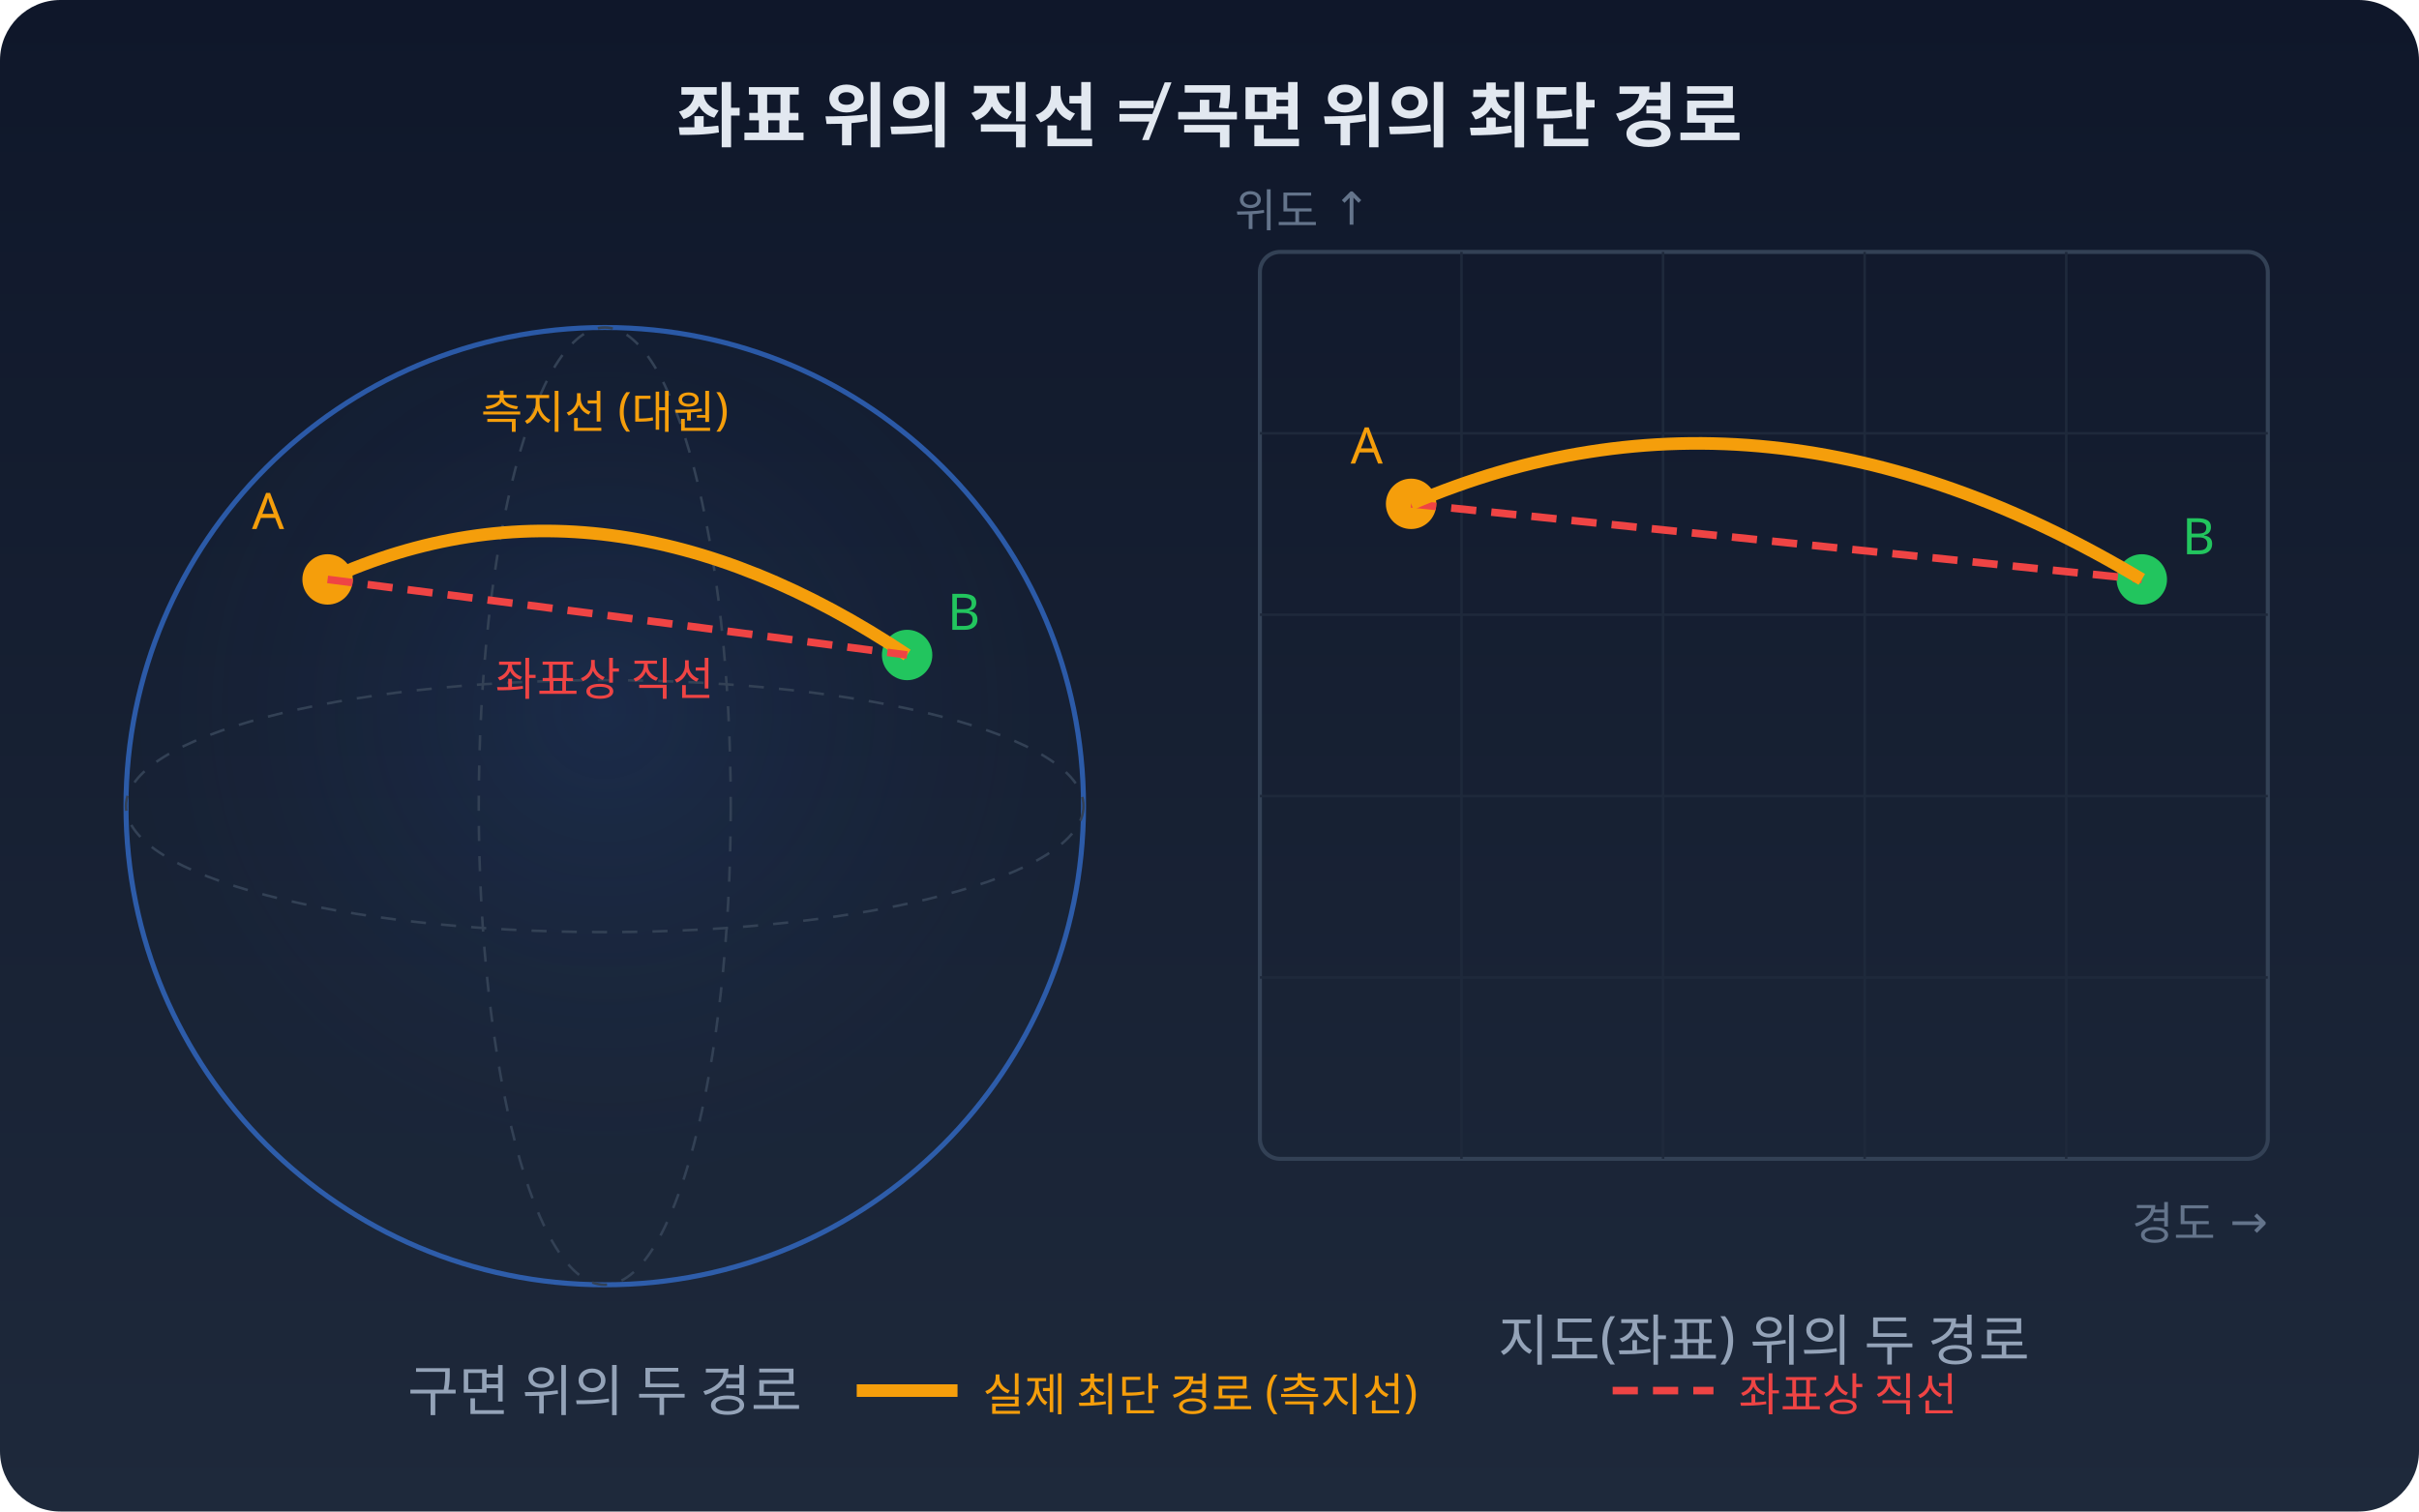
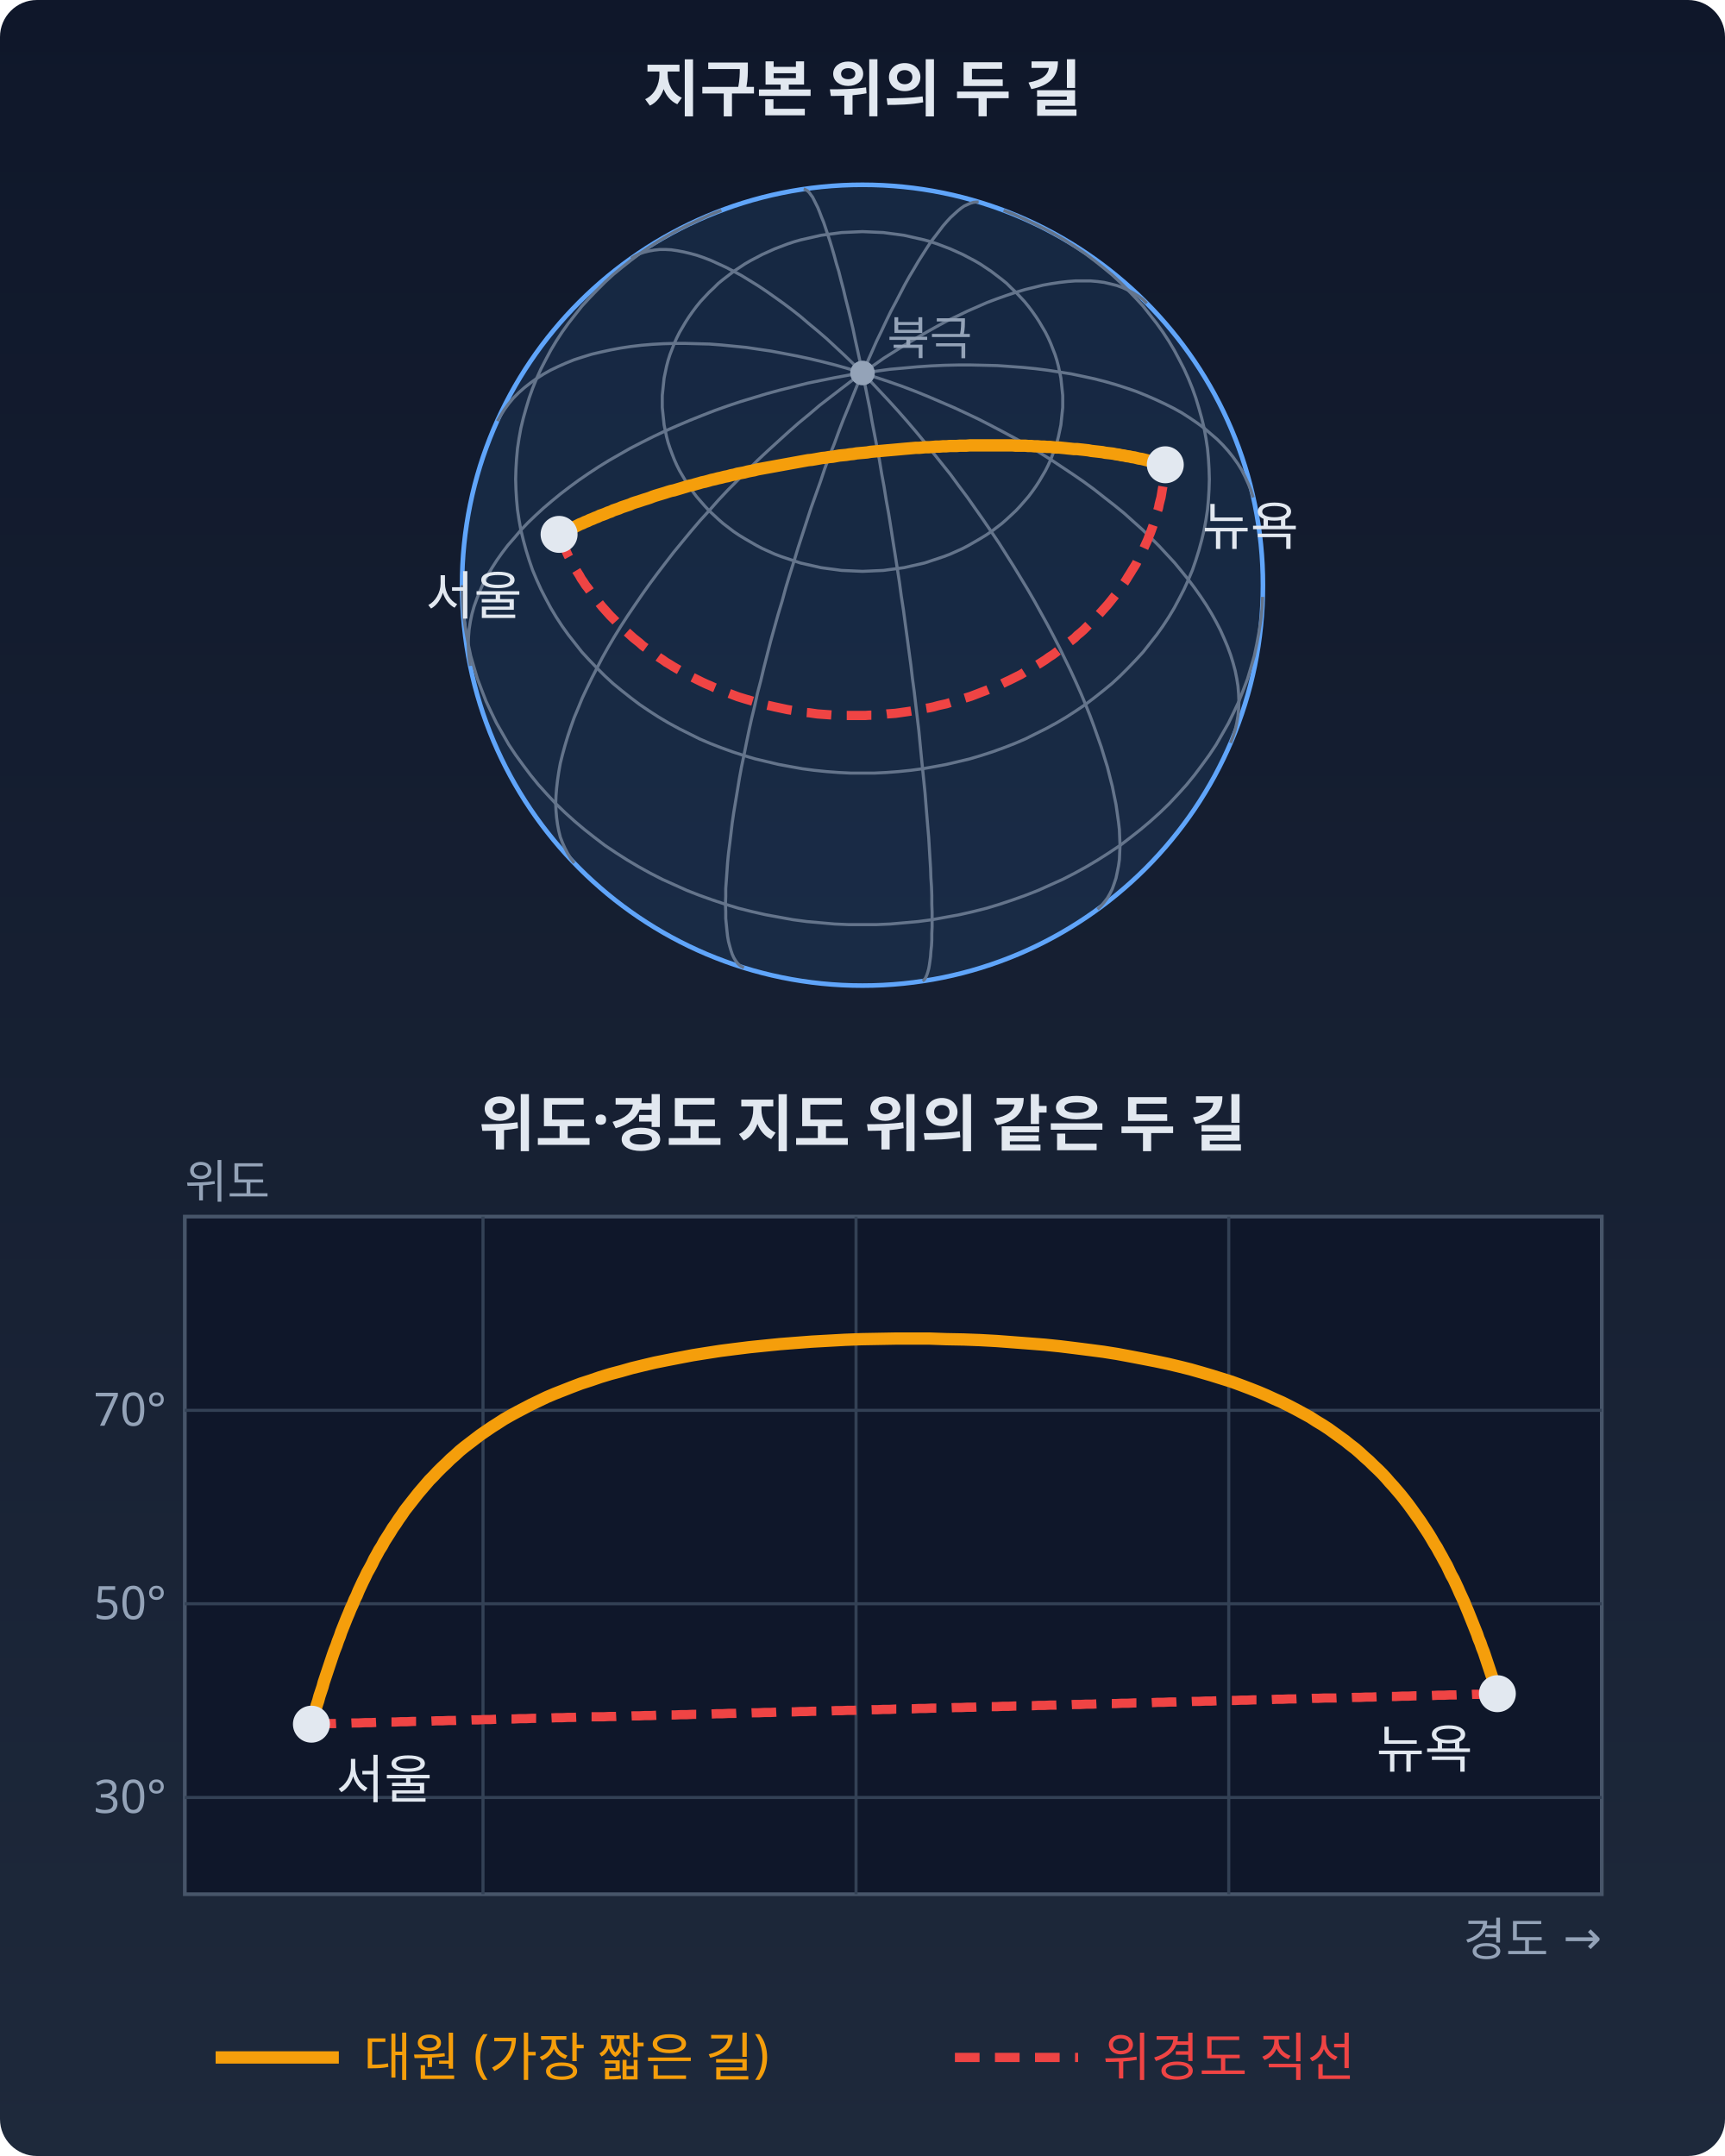
- <svg xmlns="http://www.w3.org/2000/svg" viewBox="0 0 480 300" font-family="'Noto Sans KR', sans-serif">
+ <svg xmlns="http://www.w3.org/2000/svg" viewBox="0 0 560 700" font-family="'Noto Sans KR', sans-serif">
  <defs>
-     <linearGradient id="bg8" x1="0" y1="0" x2="0" y2="1">
+     <linearGradient id="bg8g" x1="0" y1="0" x2="0" y2="1">
      <stop offset="0%" stop-color="#0f172a" />
      <stop offset="100%" stop-color="#1e293b" />
    </linearGradient>
-     <radialGradient id="sphere" cx="50%" cy="40%" r="50%">
-       <stop offset="0%" stop-color="#3b82f6" stop-opacity="0.2" />
-       <stop offset="100%" stop-color="#1e3a5f" stop-opacity="0.05" />
-     </radialGradient>
  </defs>
-   <rect width="480" height="300" fill="url(#bg8)" rx="12" />
-   <text x="240" y="28" fill="#e2e8f0" font-size="14" text-anchor="middle" font-weight="600">좌표 위의 직선 ≠ 곡면 위의 최단 경로</text>
-   <g transform="translate(10, 40)">
-     <ellipse cx="110" cy="120" rx="95" ry="95" fill="url(#sphere)" stroke="#3b82f6" stroke-width="1" opacity="0.6" />
-     <ellipse cx="110" cy="120" rx="95" ry="25" fill="none" stroke="#334155" stroke-width="0.5" stroke-dasharray="3 3" />
-     <ellipse cx="110" cy="120" rx="25" ry="95" fill="none" stroke="#334155" stroke-width="0.5" stroke-dasharray="3 3" />
-     <circle cx="55" cy="75" r="5" fill="#f59e0b" />
-     <text x="40" y="65" fill="#f59e0b" font-size="10">A</text>
-     <circle cx="170" cy="90" r="5" fill="#22c55e" />
-     <text x="178" y="85" fill="#22c55e" font-size="10">B</text>
-     <path d="M 55 75 Q 110 50, 170 90" stroke="#f59e0b" stroke-width="2.5" fill="none" />
-     <text x="110" y="45" fill="#f59e0b" font-size="9" text-anchor="middle">측지선 (대원)</text>
-     <path d="M 55 75 Q 110 82, 170 90" stroke="#ef4444" stroke-width="1.5" fill="none" stroke-dasharray="5 3" />
-     <text x="110" y="98" fill="#ef4444" font-size="9" text-anchor="middle">좌표상 직선</text>
-     <text x="110" y="240" fill="#94a3b8" font-size="11" text-anchor="middle">구면 위의 두 경로</text>
-   </g>
-   <g transform="translate(250, 50)">
-     <rect x="0" y="0" width="200" height="180" fill="none" stroke="#334155" stroke-width="0.8" rx="4" />
-     <g stroke="#1e293b" stroke-width="0.5">
-       <line x1="40" y1="0" x2="40" y2="180" />
-       <line x1="80" y1="0" x2="80" y2="180" />
-       <line x1="120" y1="0" x2="120" y2="180" />
-       <line x1="160" y1="0" x2="160" y2="180" />
-       <line x1="0" y1="36" x2="200" y2="36" />
-       <line x1="0" y1="72" x2="200" y2="72" />
-       <line x1="0" y1="108" x2="200" y2="108" />
-       <line x1="0" y1="144" x2="200" y2="144" />
-     </g>
-     <circle cx="30" cy="50" r="5" fill="#f59e0b" />
-     <text x="18" y="42" fill="#f59e0b" font-size="10">A</text>
-     <circle cx="175" cy="65" r="5" fill="#22c55e" />
-     <text x="183" y="60" fill="#22c55e" font-size="10">B</text>
-     <line x1="30" y1="50" x2="175" y2="65" stroke="#ef4444" stroke-width="1.5" stroke-dasharray="5 3" />
-     <path d="M 30 50 Q 100 20, 175 65" stroke="#f59e0b" stroke-width="2.5" fill="none" />
-     <text x="200" y="196" fill="#64748b" font-size="9" text-anchor="end">경도 →</text>
-     <text x="-5" y="-5" fill="#64748b" font-size="9">위도 ↑</text>
-     <text x="100" y="220" fill="#94a3b8" font-size="11" text-anchor="middle">지도(좌표) 위의 두 경로</text>
-   </g>
-   <g transform="translate(170, 276)">
-     <line x1="0" y1="0" x2="20" y2="0" stroke="#f59e0b" stroke-width="2.5" />
-     <text x="25" y="4" fill="#f59e0b" font-size="9">실제 최단 경로 (측지선)</text>
-     <line x1="150" y1="0" x2="170" y2="0" stroke="#ef4444" stroke-width="1.5" stroke-dasharray="5 3" />
-     <text x="175" y="4" fill="#ef4444" font-size="9">좌표상 직선</text>
-   </g>
+   <rect width="560" height="700" fill="url(#bg8g)" rx="12" />
+   <text x="280" y="36" fill="#e2e8f0" font-size="20" text-anchor="middle" font-weight="600">지구본 위의 두 길</text>
+   <circle cx="280" cy="190" r="130" fill="#1e3a5f" fill-opacity="0.45" stroke="#60a5fa" stroke-width="1.5" />
+   <polyline points="150.0,190.0 150.1,193.8 150.3,197.7 150.7,201.5 151.3,205.3 152.0,209.1 152.8,212.9 153.9,216.7 155.0,220.4 156.4,224.1 157.8,227.7 159.5,231.3 161.2,234.8 163.2,238.3 165.2,241.8 167.4,245.1 169.8,248.4 172.2,251.6 174.8,254.8 177.6,257.9 180.4,260.9 183.4,263.8 186.5,266.6 189.7,269.3 193.0,271.9 196.4,274.5 200.0,276.9 203.6,279.2 207.3,281.4 211.1,283.5 215.0,285.5 219.0,287.3 223.0,289.1 227.1,290.7 231.3,292.2 235.5,293.6 239.8,294.9 244.2,296.0 248.6,297.0 253.0,297.8 257.4,298.6 261.9,299.2 266.4,299.6 270.9,300.0 275.5,300.2 280.0,300.2 284.5,300.2 289.1,300.0 293.6,299.6 298.1,299.2 302.6,298.6 307.0,297.8 311.4,297.0 315.8,296.0 320.2,294.9 324.5,293.6 328.7,292.2 332.9,290.7 337.0,289.1 341.0,287.3 345.0,285.5 348.9,283.5 352.7,281.4 356.4,279.2 360.0,276.9 363.6,274.5 367.0,271.9 370.3,269.3 373.5,266.6 376.6,263.8 379.6,260.9 382.4,257.9 385.2,254.8 387.8,251.6 390.2,248.4 392.6,245.1 394.8,241.8 396.8,238.3 398.8,234.8 400.5,231.3 402.2,227.7 403.6,224.1 405.0,220.4 406.1,216.7 407.2,212.9 408.0,209.1 408.7,205.3 409.3,201.5 409.7,197.7 409.9,193.8" fill="none" stroke="#64748b" stroke-width="1" opacity="1" />
+   <polyline points="234.2,68.3 230.6,69.7 227.1,71.3 223.7,72.9 220.3,74.6 217.0,76.4 213.8,78.3 210.7,80.3 207.6,82.4 204.7,84.6 201.8,86.9 199.0,89.2 196.3,91.7 193.8,94.2 191.3,96.8 188.9,99.4 186.7,102.2 184.5,105.0 182.5,107.8 180.6,110.7 178.8,113.7 177.2,116.7 175.6,119.8 174.2,122.9 172.9,126.1 171.8,129.2 170.8,132.5 169.9,135.7 169.1,139.0 168.5,142.3 168.0,145.6 167.7,148.9 167.5,152.2 167.4,155.6 167.5,158.9 167.7,162.2 168.0,165.5 168.5,168.8 169.1,172.1 169.9,175.4 170.8,178.7 171.8,181.9 172.9,185.1 174.2,188.2 175.6,191.3 177.2,194.4 178.8,197.4 180.6,200.4 182.5,203.3 184.5,206.1 186.7,208.9 188.9,211.7 191.3,214.3 193.8,216.9 196.3,219.4 199.0,221.9 201.8,224.2 204.7,226.5 207.6,228.7 210.7,230.8 213.8,232.8 217.0,234.7 220.3,236.5 223.7,238.2 227.1,239.9 230.6,241.4 234.2,242.8 237.8,244.1 241.5,245.3 245.2,246.4 249.0,247.3 252.8,248.2 256.6,248.9 260.5,249.6 264.3,250.1 268.2,250.5 272.1,250.8 276.1,251.0 280.0,251.0 283.9,251.0 287.9,250.8 291.8,250.5 295.7,250.1 299.5,249.6 303.4,248.9 307.2,248.2 311.0,247.3 314.8,246.4 318.5,245.3 322.2,244.1 325.8,242.8 329.4,241.4 332.9,239.9 336.3,238.2 339.7,236.5 343.0,234.7 346.2,232.8 349.3,230.8 352.4,228.7 355.3,226.5 358.2,224.2 361.0,221.9 363.7,219.4 366.2,216.9 368.7,214.3 371.1,211.7 373.3,208.9 375.5,206.1 377.5,203.3 379.4,200.4 381.2,197.4 382.8,194.4 384.4,191.3 385.8,188.2 387.1,185.1 388.2,181.9 389.2,178.7 390.1,175.4 390.9,172.1 391.5,168.8 392.0,165.5 392.3,162.2 392.5,158.9 392.6,155.6 392.5,152.2 392.3,148.9 392.0,145.6 391.5,142.3 390.9,139.0 390.1,135.7 389.2,132.5 388.2,129.2 387.1,126.1 385.8,122.9 384.4,119.8 382.8,116.7 381.2,113.7 379.4,110.7 377.5,107.8 375.5,105.0 373.3,102.2 371.1,99.4 368.7,96.8 366.2,94.2 363.7,91.7 361.0,89.2 358.2,86.9 355.3,84.6 352.4,82.4 349.3,80.3 346.2,78.3 343.0,76.4 339.7,74.6 336.3,72.9 332.9,71.3 329.4,69.7 325.8,68.3" fill="none" stroke="#64748b" stroke-width="1" opacity="1" />
+   <polyline points="302.2,78.5 300.1,77.9 297.9,77.4 295.7,76.9 293.5,76.4 291.3,76.1 289.0,75.8 286.8,75.5 284.5,75.4 282.3,75.3 280.0,75.2 277.7,75.3 275.5,75.4 273.2,75.5 271.0,75.8 268.7,76.1 266.5,76.4 264.3,76.9 262.1,77.4 259.9,77.9 257.8,78.5 255.7,79.2 253.6,80.0 251.5,80.8 249.5,81.7 247.5,82.6 245.6,83.6 243.7,84.6 241.8,85.7 240.0,86.9 238.2,88.1 236.5,89.4 234.8,90.7 233.2,92.0 231.7,93.5 230.2,94.9 228.8,96.4 227.4,97.9 226.1,99.5 224.9,101.1 223.7,102.8 222.6,104.5 221.6,106.2 220.6,107.9 219.7,109.7 218.9,111.5 218.2,113.3 217.5,115.1 216.9,117.0 216.4,118.9 216.0,120.8 215.6,122.7 215.4,124.6 215.2,126.5 215.0,128.4 215.0,130.3 215.0,132.3 215.2,134.2 215.4,136.1 215.6,138.0 216.0,139.9 216.4,141.8 216.9,143.7 217.5,145.5 218.2,147.4 218.9,149.2 219.7,151.0 220.6,152.8 221.6,154.5 222.6,156.2 223.7,157.9 224.9,159.6 226.1,161.2 227.4,162.7 228.8,164.3 230.2,165.8 231.7,167.2 233.2,168.6 234.8,170.0 236.5,171.3 238.2,172.6 240.0,173.8 241.8,174.9 243.7,176.0 245.6,177.1 247.5,178.1 249.5,179.0 251.5,179.9 253.6,180.7 255.7,181.4 257.8,182.1 259.9,182.8 262.1,183.3 264.3,183.8 266.5,184.3 268.7,184.6 271.0,184.9 273.2,185.2 275.5,185.3 277.7,185.4 280.0,185.5 282.3,185.4 284.5,185.3 286.8,185.2 289.0,184.9 291.3,184.6 293.5,184.3 295.7,183.8 297.9,183.3 300.1,182.8 302.2,182.1 304.3,181.4 306.4,180.7 308.5,179.9 310.5,179.0 312.5,178.1 314.4,177.1 316.3,176.0 318.2,174.9 320.0,173.8 321.8,172.6 323.5,171.3 325.2,170.0 326.8,168.6 328.3,167.2 329.8,165.8 331.2,164.3 332.6,162.7 333.9,161.2 335.1,159.6 336.3,157.9 337.4,156.2 338.4,154.5 339.4,152.8 340.3,151.0 341.1,149.2 341.8,147.4 342.5,145.5 343.1,143.7 343.6,141.8 344.0,139.9 344.4,138.0 344.6,136.1 344.8,134.2 345.0,132.3 345.0,130.3 345.0,128.4 344.8,126.5 344.6,124.6 344.4,122.7 344.0,120.8 343.6,118.9 343.1,117.0 342.5,115.1 341.8,113.3 341.1,111.5 340.3,109.7 339.4,107.9 338.4,106.2 337.4,104.5 336.3,102.8 335.1,101.1 333.9,99.5 332.6,97.9 331.2,96.4 329.8,94.9 328.3,93.5 326.8,92.0 325.2,90.7 323.5,89.4 321.8,88.1 320.0,86.9 318.2,85.7 316.3,84.6 314.4,83.6 312.5,82.6 310.5,81.7 308.5,80.8 306.4,80.0 304.3,79.2 302.2,78.5" fill="none" stroke="#64748b" stroke-width="1" opacity="1" />
+   <polyline points="317.7,65.6 316.9,65.6 316.0,65.7 315.0,66.0 314.1,66.4 313.0,66.9 312.0,67.6 310.9,68.5 309.8,69.5 308.6,70.6 307.4,71.9 306.1,73.4 304.9,75.0 303.6,76.7 302.2,78.5 300.9,80.5 299.5,82.7 298.1,84.9 296.7,87.3 295.2,89.8 293.7,92.5 292.3,95.2 290.8,98.1 289.2,101.1 287.7,104.2 286.2,107.4 284.6,110.7 283.1,114.1 281.6,117.5 280.0,121.1" fill="none" stroke="#64748b" stroke-width="1" opacity="1" />
+   <polyline points="260.9,61.4 261.3,61.5 261.7,61.7 262.2,62.0 262.7,62.5 263.2,63.2 263.8,64.0 264.3,65.0 264.9,66.2 265.5,67.4 266.1,68.9 266.7,70.5 267.4,72.2 268.0,74.0 268.7,76.1 269.4,78.2 270.1,80.5 270.8,82.9 271.5,85.5 272.3,88.1 273.0,90.9 273.8,93.9 274.5,96.9 275.3,100.0 276.1,103.3 276.9,106.7 277.6,110.1 278.4,113.7 279.2,117.4 280.0,121.1" fill="none" stroke="#64748b" stroke-width="1" opacity="1" />
+   <polyline points="204.9,83.9 206.2,83.1 207.6,82.4 209.1,81.9 210.7,81.5 212.4,81.2 214.2,81.0 216.0,81.0 217.9,81.1 219.9,81.4 222.0,81.8 224.1,82.3 226.3,82.9 228.6,83.7 230.9,84.6 233.3,85.7 235.7,86.8 238.2,88.1 240.8,89.5 243.4,91.1 246.0,92.7 248.7,94.5 251.4,96.4 254.2,98.4 257.0,100.5 259.8,102.7 262.6,105.1 265.5,107.5 268.4,110.0 271.3,112.7 274.2,115.4 277.1,118.2 280.0,121.1" fill="none" stroke="#64748b" stroke-width="1" opacity="1" />
+   <polyline points="161.5,136.7 162.6,134.8 163.8,132.9 165.2,131.0 166.7,129.2 168.4,127.5 170.2,125.9 172.1,124.4 174.2,122.9 176.4,121.5 178.7,120.2 181.2,119.0 183.7,117.9 186.4,116.8 189.2,115.9 192.1,115.0 195.1,114.3 198.3,113.6 201.5,113.0 204.8,112.5 208.2,112.1 211.7,111.8 215.3,111.6 218.9,111.5 222.6,111.5 226.4,111.6 230.3,111.7 234.2,112.0 238.2,112.4 242.3,112.8 246.3,113.4 250.4,114.0 254.6,114.8 258.8,115.6 263.0,116.5 267.2,117.5 271.5,118.6 275.7,119.8 280.0,121.1" fill="none" stroke="#64748b" stroke-width="1" opacity="1" />
+   <polyline points="152.7,216.2 152.3,213.9 152.1,211.5 152.0,209.1 152.1,206.7 152.3,204.3 152.7,201.8 153.2,199.4 153.9,196.9 154.8,194.4 155.8,191.9 156.9,189.4 158.2,186.9 159.7,184.4 161.3,181.9 163.0,179.5 164.9,177.0 167.0,174.6 169.1,172.1 171.4,169.7 173.9,167.3 176.4,165.0 179.1,162.7 181.9,160.4 184.9,158.1 187.9,155.9 191.1,153.7 194.3,151.6 197.7,149.5 201.2,147.5 204.7,145.5 208.4,143.6 212.2,141.7 216.0,139.9 219.9,138.2 223.9,136.5 227.9,134.9 232.0,133.3 236.2,131.8 240.4,130.4 244.7,129.1 249.0,127.8 253.4,126.6 257.8,125.5 262.2,124.4 266.6,123.5 271.1,122.6 275.5,121.8 280.0,121.1" fill="none" stroke="#64748b" stroke-width="1" opacity="1" />
+   <polyline points="186.4,280.2 185.3,278.7 184.3,277.1 183.4,275.4 182.6,273.6 181.9,271.8 181.4,269.8 181.0,267.7 180.7,265.5 180.5,263.2 180.4,260.9 180.5,258.4 180.7,255.9 181.0,253.3 181.4,250.6 181.9,247.8 182.6,245.0 183.4,242.1 184.3,239.1 185.3,236.1 186.4,233.0 187.7,229.9 189.0,226.7 190.5,223.5 192.1,220.2 193.8,216.9 195.5,213.6 197.4,210.2 199.4,206.8 201.5,203.4 203.7,200.0 206.0,196.6 208.4,193.1 210.8,189.7 213.4,186.2 216.0,182.8 218.7,179.3 221.5,175.9 224.3,172.5 227.2,169.1 230.2,165.8 233.2,162.4 236.3,159.1 239.5,155.9 242.7,152.7 245.9,149.5 249.2,146.4 252.6,143.3 255.9,140.3 259.3,137.3 262.7,134.5 266.1,131.6 269.6,128.9 273.1,126.2 276.5,123.6 280.0,121.1" fill="none" stroke="#64748b" stroke-width="1" opacity="1" />
+   <polyline points="241.5,314.2 240.7,313.8 240.0,313.3 239.4,312.7 238.8,311.9 238.2,310.9 237.7,309.8 237.3,308.6 236.9,307.2 236.5,305.7 236.2,304.0 236.0,302.2 235.8,300.2 235.6,298.2 235.6,295.9 235.5,293.6 235.6,291.1 235.6,288.5 235.8,285.8 236.0,283.0 236.2,280.1 236.5,277.0 236.9,273.9 237.3,270.6 237.7,267.2 238.2,263.8 238.8,260.2 239.4,256.6 240.0,252.9 240.7,249.1 241.5,245.3 242.3,241.3 243.1,237.4 244.0,233.3 245.0,229.2 245.9,225.1 247.0,220.9 248.0,216.7 249.1,212.4 250.2,208.1 251.4,203.8 252.6,199.5 253.9,195.2 255.1,190.8 256.4,186.5 257.8,182.1 259.1,177.8 260.5,173.5 261.9,169.2 263.3,164.9 264.8,160.7 266.3,156.5 267.7,152.3 269.2,148.2 270.8,144.2 272.3,140.1 273.8,136.2 275.4,132.3 276.9,128.5 278.4,124.8 280.0,121.1" fill="none" stroke="#64748b" stroke-width="1" opacity="1" />
+   <polyline points="299.5,318.5 299.9,318.2 300.3,317.8 300.6,317.2 300.9,316.5 301.2,315.6 301.5,314.5 301.7,313.4 301.9,312.0 302.1,310.5 302.2,308.9 302.4,307.1 302.5,305.2 302.5,303.1 302.6,300.9 302.6,298.6 302.6,296.1 302.5,293.5 302.5,290.8 302.4,287.9 302.2,285.0 302.1,281.9 301.9,278.7 301.7,275.4 301.5,272.0 301.2,268.5 300.9,264.9 300.6,261.2 300.3,257.4 299.9,253.5 299.5,249.6 299.1,245.6 298.7,241.5 298.3,237.3 297.8,233.1 297.3,228.9 296.8,224.6 296.2,220.2 295.7,215.9 295.1,211.5 294.5,207.0 293.9,202.6 293.3,198.1 292.6,193.6 292.0,189.1 291.3,184.6 290.6,180.1 289.9,175.7 289.2,171.2 288.5,166.8 287.7,162.4 287.0,158.0 286.2,153.7 285.5,149.4 284.7,145.2 283.9,141.0 283.1,136.9 282.4,132.8 281.6,128.9 280.8,124.9 280.0,121.1" fill="none" stroke="#64748b" stroke-width="1" opacity="1" />
+   <polyline points="356.3,295.2 357.5,294.1 358.5,292.9 359.5,291.6 360.3,290.2 361.1,288.6 361.7,286.9 362.3,285.1 362.7,283.2 363.1,281.2 363.4,279.1 363.5,276.8 363.6,274.5 363.5,272.0 363.4,269.4 363.1,266.8 362.7,264.0 362.3,261.2 361.7,258.3 361.1,255.3 360.3,252.2 359.5,249.0 358.5,245.8 357.5,242.5 356.3,239.1 355.1,235.7 353.8,232.2 352.4,228.7 350.9,225.1 349.3,221.5 347.6,217.8 345.8,214.1 344.0,210.4 342.1,206.7 340.1,202.9 338.0,199.1 335.9,195.3 333.7,191.5 331.4,187.7 329.1,183.9 326.7,180.1 324.3,176.3 321.8,172.6 319.2,168.8 316.6,165.1 314.0,161.4 311.3,157.8 308.6,154.1 305.8,150.6 303.0,147.1 300.2,143.6 297.4,140.2 294.5,136.8 291.6,133.5 288.7,130.3 285.8,127.2 282.9,124.1 280.0,121.1" fill="none" stroke="#64748b" stroke-width="1" opacity="1" />
+   <polyline points="399.5,241.2 400.3,239.1 401.0,236.9 401.5,234.7 401.9,232.4 402.1,230.1 402.2,227.7 402.1,225.3 401.9,222.8 401.5,220.3 401.0,217.8 400.3,215.2 399.5,212.6 398.5,209.9 397.4,207.3 396.2,204.6 394.8,201.9 393.3,199.2 391.6,196.4 389.8,193.7 387.9,191.0 385.8,188.2 383.6,185.5 381.3,182.7 378.8,180.0 376.3,177.3 373.6,174.6 370.8,171.9 367.9,169.3 364.9,166.6 361.7,164.0 358.5,161.5 355.2,158.9 351.8,156.4 348.3,154.0 344.7,151.6 341.1,149.2 337.4,146.9 333.6,144.6 329.7,142.4 325.8,140.3 321.8,138.2 317.7,136.1 313.7,134.2 309.6,132.3 305.4,130.5 301.2,128.7 297.0,127.0 292.8,125.4 288.5,123.9 284.3,122.5 280.0,121.1" fill="none" stroke="#64748b" stroke-width="1" opacity="1" />
+   <polyline points="406.8,161.5 406.1,159.2 405.2,157.0 404.2,154.8 403.1,152.6 401.8,150.5 400.3,148.4 398.7,146.4 397.0,144.5 395.1,142.6 393.0,140.8 390.9,139.0 388.6,137.3 386.1,135.6 383.6,134.0 380.9,132.5 378.1,131.1 375.1,129.7 372.1,128.4 368.9,127.1 365.7,126.0 362.3,124.9 358.8,123.9 355.3,123.0 351.6,122.2 347.8,121.4 344.0,120.8 340.1,120.2 336.1,119.7 332.1,119.3 328.0,119.0 323.8,118.7 319.6,118.6 315.3,118.5 311.0,118.5 306.6,118.6 302.2,118.8 297.8,119.1 293.4,119.5 288.9,119.9 284.5,120.5 280.0,121.1" fill="none" stroke="#64748b" stroke-width="1" opacity="1" />
+   <polyline points="372.3,98.5 371.0,97.2 369.5,96.1 367.9,95.1 366.2,94.2 364.5,93.4 362.6,92.7 360.6,92.2 358.5,91.7 356.3,91.4 354.0,91.2 351.6,91.2 349.2,91.2 346.6,91.4 344.0,91.7 341.3,92.1 338.5,92.6 335.7,93.3 332.8,94.0 329.8,94.9 326.8,95.9 323.7,97.0 320.5,98.2 317.3,99.6 314.1,101.0 310.8,102.6 307.4,104.2 304.1,106.0 300.7,107.9 297.3,109.9 293.9,111.9 290.4,114.1 286.9,116.3 283.5,118.7 280.0,121.1" fill="none" stroke="#64748b" stroke-width="1" opacity="1" />
+   <polyline points="181.5,173.5 181.9,174.7 182.4,175.8 182.9,176.9 183.4,178.0 183.9,179.2 184.4,180.3 185.0,181.4 185.6,182.5 186.2,183.6 186.8,184.7 187.4,185.7 188.1,186.8 188.7,187.9 189.4,188.9 190.1,190.0 190.9,191.0 191.6,192.0 192.4,193.0 193.1,194.0 193.9,195.0 194.7,196.0 195.5,197.0 196.4,198.0 197.2,198.9 198.1,199.9 199.0,200.8 199.9,201.7 200.8,202.7 201.7,203.6 202.7,204.5 203.6,205.3 204.6,206.2 205.6,207.1 206.6,207.9 207.6,208.7 208.6,209.6 209.7,210.4 210.7,211.2 211.8,212.0 212.9,212.7 214.0,213.5 215.1,214.2 216.2,215.0 217.4,215.7 218.5,216.4 219.7,217.1 220.8,217.7 222.0,218.4 223.2,219.1 224.4,219.7 225.6,220.3 226.8,220.9 228.0,221.5 229.3,222.1 230.5,222.6 231.8,223.2 233.0,223.7 234.3,224.2 235.6,224.7 236.9,225.2 238.2,225.7 239.5,226.2 240.8,226.6 242.1,227.0 243.5,227.4 244.8,227.8 246.1,228.2 247.5,228.6 248.8,228.9 250.2,229.2 251.5,229.5 252.9,229.8 254.3,230.1 255.7,230.4 257.0,230.6 258.4,230.8 259.8,231.1 261.2,231.3 262.6,231.4 264.0,231.6 265.4,231.8 266.8,231.9 268.2,232.0 269.6,232.1 271.0,232.2 272.4,232.2 273.8,232.3 275.2,232.3 276.6,232.3 278.0,232.3 279.5,232.3 280.9,232.3 282.3,232.2 283.7,232.2 285.1,232.1 286.5,232.0 287.9,231.8 289.3,231.7 290.7,231.6 292.1,231.4 293.5,231.2 294.9,231.0 296.2,230.8 297.6,230.6 299.0,230.3 300.4,230.0 301.7,229.8 303.1,229.5 304.5,229.1 305.8,228.8 307.2,228.5 308.5,228.1 309.8,227.7 311.2,227.3 312.5,226.9 313.8,226.5 315.1,226.1 316.4,225.6 317.7,225.1 319.0,224.6 320.3,224.1 321.5,223.6 322.8,223.1 324.1,222.5 325.3,222.0 326.5,221.4 327.8,220.8 329.0,220.2 330.2,219.6 331.4,219.0 332.5,218.3 333.7,217.7 334.9,217.0 336.0,216.3 337.2,215.6 338.3,214.9 339.4,214.2 340.5,213.4 341.6,212.7 342.7,211.9 343.7,211.1 344.8,210.3 345.8,209.5 346.8,208.7 347.9,207.9 348.9,207.1 349.8,206.2 350.8,205.4 351.8,204.5 352.7,203.6 353.6,202.7 354.5,201.8 355.4,200.9 356.3,200.0 357.2,199.0 358.0,198.1 358.9,197.1 359.7,196.2 360.5,195.2 361.3,194.2 362.1,193.2 362.8,192.2 363.6,191.2 364.3,190.2 365.0,189.2 365.7,188.1 366.3,187.1 367.0,186.0 367.6,185.0 368.3,183.9 368.9,182.9 369.4,181.8 370.0,180.7 370.6,179.6 371.1,178.5 371.6,177.4 372.1,176.3 372.6,175.2 373.0,174.1 373.5,172.9 373.9,171.8 374.3,170.7 374.7,169.5 375.1,168.4 375.4,167.2 375.7,166.1 376.1,164.9 376.3,163.8 376.6,162.6 376.9,161.5 377.1,160.3 377.3,159.1 377.5,158.0 377.7,156.8 377.9,155.6 378.0,154.4 378.1,153.3 378.2,152.1 378.3,150.9" fill="none" stroke="#ef4444" stroke-width="3" opacity="1" stroke-dasharray="8 5" />
+   <polyline points="181.5,173.5 182.2,173.1 182.9,172.8 183.7,172.4 184.4,172.0 185.2,171.7 185.9,171.3 186.7,171.0 187.5,170.6 188.3,170.2 189.1,169.9 189.9,169.5 190.7,169.2 191.5,168.8 192.3,168.5 193.2,168.1 194.0,167.8 194.8,167.4 195.7,167.1 196.5,166.8 197.4,166.4 198.3,166.1 199.1,165.7 200.0,165.4 200.9,165.1 201.8,164.7 202.7,164.4 203.6,164.1 204.5,163.8 205.4,163.4 206.3,163.1 207.3,162.8 208.2,162.5 209.1,162.2 210.1,161.9 211.0,161.6 212.0,161.2 212.9,160.9 213.9,160.6 214.9,160.3 215.9,160.0 216.8,159.7 217.8,159.4 218.8,159.2 219.8,158.9 220.8,158.6 221.8,158.3 222.8,158.0 223.8,157.7 224.8,157.5 225.8,157.2 226.9,156.9 227.9,156.6 228.9,156.4 230.0,156.1 231.0,155.8 232.0,155.6 233.1,155.3 234.1,155.1 235.2,154.8 236.3,154.6 237.3,154.3 238.4,154.1 239.4,153.8 240.5,153.6 241.6,153.4 242.7,153.1 243.7,152.9 244.8,152.7 245.9,152.4 247.0,152.2 248.1,152.0 249.2,151.8 250.3,151.6 251.4,151.4 252.5,151.2 253.6,151.0 254.7,150.8 255.8,150.6 256.9,150.4 258.0,150.2 259.1,150.0 260.2,149.8 261.3,149.6 262.4,149.4 263.5,149.3 264.7,149.1 265.8,148.9 266.9,148.7 268.0,148.6 269.1,148.4 270.3,148.3 271.4,148.1 272.5,147.9 273.6,147.8 274.7,147.7 275.9,147.5 277.0,147.4 278.1,147.2 279.2,147.1 280.4,147.0 281.5,146.9 282.6,146.7 283.7,146.6 284.9,146.5 286.0,146.4 287.1,146.3 288.2,146.2 289.4,146.1 290.5,146.0 291.6,145.9 292.7,145.8 293.8,145.7 295.0,145.6 296.1,145.5 297.2,145.4 298.3,145.4 299.4,145.3 300.5,145.2 301.6,145.2 302.8,145.1 303.9,145.0 305.0,145.0 306.1,144.9 307.2,144.9 308.3,144.8 309.4,144.8 310.5,144.8 311.6,144.7 312.6,144.7 313.7,144.7 314.8,144.6 315.9,144.6 317.0,144.6 318.1,144.6 319.1,144.6 320.2,144.6 321.3,144.6 322.3,144.6 323.4,144.6 324.4,144.6 325.5,144.6 326.6,144.6 327.6,144.6 328.6,144.6 329.7,144.7 330.7,144.7 331.8,144.7 332.8,144.7 333.8,144.8 334.8,144.8 335.8,144.9 336.9,144.9 337.9,145.0 338.9,145.0 339.9,145.1 340.9,145.1 341.8,145.2 342.8,145.3 343.8,145.3 344.8,145.4 345.8,145.5 346.7,145.6 347.7,145.7 348.6,145.8 349.6,145.8 350.5,145.9 351.5,146.0 352.4,146.1 353.3,146.2 354.3,146.4 355.2,146.5 356.1,146.6 357.0,146.7 357.9,146.8 358.8,147.0 359.7,147.1 360.6,147.2 361.4,147.3 362.3,147.5 363.2,147.6 364.0,147.8 364.9,147.9 365.7,148.1 366.6,148.2 367.4,148.4 368.2,148.5 369.0,148.7 369.8,148.9 370.6,149.0 371.4,149.2 372.2,149.4 373.0,149.6 373.8,149.8 374.6,149.9 375.3,150.1 376.1,150.3 376.8,150.5 377.6,150.7 378.3,150.9" fill="none" stroke="#f59e0b" stroke-width="4" opacity="1" />
+   <circle cx="181.5" cy="173.5" r="6" fill="#e2e8f0" />
+   <text x="169.5" y="199.5" fill="#e2e8f0" font-size="17" text-anchor="end">서울</text>
+   <circle cx="378.3" cy="150.9" r="6" fill="#e2e8f0" />
+   <text x="390.3" y="176.9" fill="#e2e8f0" font-size="17" text-anchor="start">뉴욕</text>
+   <circle cx="280.0" cy="121.1" r="4" fill="#94a3b8" />
+   <text x="288.0" y="115.1" fill="#94a3b8" font-size="15">북극</text>
+   <text x="280" y="372" fill="#e2e8f0" font-size="20" text-anchor="middle" font-weight="600">위도·경도 지도 위의 같은 두 길</text>
+   <rect x="60" y="395" width="460" height="220" fill="#0f172a" stroke="#475569" stroke-width="1.2" />
+   <line x1="60" y1="583.6" x2="520" y2="583.6" stroke="#334155" />
+   <text x="54" y="588.6" fill="#94a3b8" font-size="15" text-anchor="end">30°</text>
+   <line x1="60" y1="520.7" x2="520" y2="520.7" stroke="#334155" />
+   <text x="54" y="525.7" fill="#94a3b8" font-size="15" text-anchor="end">50°</text>
+   <line x1="60" y1="457.9" x2="520" y2="457.9" stroke="#334155" />
+   <text x="54" y="462.9" fill="#94a3b8" font-size="15" text-anchor="end">70°</text>
+   <line x1="156.8" y1="395" x2="156.8" y2="615" stroke="#334155" />
+   <line x1="277.9" y1="395" x2="277.9" y2="615" stroke="#334155" />
+   <line x1="398.9" y1="395" x2="398.9" y2="615" stroke="#334155" />
+   <polyline points="101.1,559.8 103.0,559.7 105.0,559.7 106.9,559.6 108.8,559.6 110.8,559.5 112.7,559.5 114.7,559.4 116.6,559.4 118.5,559.3 120.5,559.3 122.4,559.2 124.3,559.2 126.3,559.1 128.2,559.1 130.1,559.0 132.1,559.0 134.0,558.9 135.9,558.9 137.9,558.8 139.8,558.8 141.7,558.7 143.7,558.7 145.6,558.6 147.5,558.6 149.5,558.5 151.4,558.5 153.3,558.4 155.3,558.4 157.2,558.3 159.1,558.3 161.1,558.2 163.0,558.2 164.9,558.1 166.9,558.1 168.8,558.0 170.8,558.0 172.7,557.9 174.6,557.9 176.6,557.8 178.5,557.8 180.4,557.7 182.4,557.7 184.3,557.6 186.2,557.6 188.2,557.5 190.1,557.5 192.0,557.4 194.0,557.4 195.9,557.4 197.8,557.3 199.8,557.3 201.7,557.2 203.6,557.2 205.6,557.1 207.5,557.1 209.4,557.0 211.4,557.0 213.3,556.9 215.2,556.9 217.2,556.8 219.1,556.8 221.1,556.7 223.0,556.7 224.9,556.6 226.9,556.6 228.8,556.5 230.7,556.5 232.7,556.4 234.6,556.4 236.5,556.3 238.5,556.3 240.4,556.2 242.3,556.2 244.3,556.1 246.2,556.1 248.1,556.0 250.1,556.0 252.0,555.9 253.9,555.9 255.9,555.8 257.8,555.8 259.7,555.7 261.7,555.7 263.6,555.6 265.5,555.6 267.5,555.5 269.4,555.5 271.3,555.4 273.3,555.4 275.2,555.3 277.2,555.3 279.1,555.2 281.0,555.2 283.0,555.1 284.9,555.1 286.8,555.0 288.8,555.0 290.7,554.9 292.6,554.9 294.6,554.8 296.5,554.8 298.4,554.7 300.4,554.7 302.3,554.6 304.2,554.6 306.2,554.5 308.1,554.5 310.0,554.4 312.0,554.4 313.9,554.3 315.8,554.3 317.8,554.2 319.7,554.2 321.6,554.1 323.6,554.1 325.5,554.0 327.4,554.0 329.4,553.9 331.3,553.9 333.3,553.8 335.2,553.8 337.1,553.7 339.1,553.7 341.0,553.6 342.9,553.6 344.9,553.5 346.8,553.5 348.7,553.4 350.7,553.4 352.6,553.3 354.5,553.3 356.5,553.2 358.4,553.2 360.3,553.1 362.3,553.1 364.2,553.0 366.1,553.0 368.1,552.9 370.0,552.9 371.9,552.8 373.9,552.8 375.8,552.7 377.7,552.7 379.7,552.6 381.6,552.6 383.6,552.5 385.5,552.5 387.4,552.4 389.4,552.4 391.3,552.3 393.2,552.3 395.2,552.2 397.1,552.2 399.0,552.1 401.0,552.1 402.9,552.0 404.8,552.0 406.8,551.9 408.7,551.9 410.6,551.8 412.6,551.8 414.5,551.7 416.4,551.7 418.4,551.6 420.3,551.6 422.2,551.5 424.2,551.5 426.1,551.4 428.0,551.4 430.0,551.3 431.9,551.3 433.8,551.3 435.8,551.2 437.7,551.2 439.7,551.1 441.6,551.1 443.5,551.0 445.5,551.0 447.4,550.9 449.3,550.9 451.3,550.8 453.2,550.8 455.1,550.7 457.1,550.7 459.0,550.6 460.9,550.6 462.9,550.5 464.8,550.5 466.7,550.4 468.7,550.4 470.6,550.3 472.5,550.3 474.5,550.2 476.4,550.2 478.3,550.1 480.3,550.1 482.2,550.0 484.1,550.0 486.1,549.9" fill="none" stroke="#ef4444" stroke-width="3" stroke-dasharray="8 5" />
+   <polyline points="101.1,559.8 101.5,558.3 102.0,556.8 102.4,555.3 102.8,553.7 103.3,552.2 103.7,550.7 104.2,549.2 104.7,547.7 105.1,546.2 105.6,544.7 106.1,543.2 106.6,541.7 107.1,540.2 107.6,538.7 108.1,537.2 108.6,535.8 109.2,534.3 109.7,532.8 110.3,531.3 110.8,529.8 111.4,528.3 112.0,526.8 112.6,525.3 113.2,523.9 113.8,522.4 114.5,520.9 115.1,519.4 115.8,518.0 116.4,516.5 117.1,515.0 117.8,513.5 118.5,512.1 119.2,510.6 120.0,509.2 120.8,507.7 121.5,506.2 122.3,504.8 123.1,503.3 124.0,501.9 124.8,500.4 125.7,499.0 126.6,497.6 127.5,496.1 128.5,494.7 129.4,493.3 130.4,491.9 131.4,490.4 132.5,489.0 133.6,487.6 134.7,486.2 135.8,484.8 137.0,483.4 138.2,482.0 139.4,480.6 140.7,479.3 142.0,477.9 143.4,476.5 144.8,475.2 146.2,473.8 147.7,472.5 149.2,471.1 150.8,469.8 152.5,468.5 154.2,467.2 155.9,465.9 157.8,464.6 159.7,463.3 161.6,462.1 163.6,460.8 165.7,459.6 167.9,458.4 170.2,457.2 172.5,456.0 175.0,454.8 177.5,453.6 180.1,452.5 182.9,451.4 185.7,450.3 188.6,449.2 191.7,448.2 194.9,447.1 198.2,446.1 201.6,445.2 205.1,444.2 208.8,443.3 212.6,442.4 216.6,441.6 220.7,440.8 224.9,440.0 229.3,439.3 233.8,438.6 238.5,438.0 243.3,437.4 248.2,436.9 253.2,436.4 258.3,436.0 263.5,435.6 268.9,435.3 274.3,435.0 279.7,434.8 285.2,434.7 290.7,434.6 296.3,434.6 301.8,434.6 307.3,434.8 312.8,434.9 318.2,435.1 323.6,435.4 328.9,435.8 334.1,436.2 339.2,436.6 344.1,437.1 349.0,437.7 353.7,438.3 358.3,438.9 362.7,439.6 367.0,440.4 371.2,441.2 375.3,442.0 379.1,442.8 382.9,443.7 386.5,444.6 390.0,445.6 393.4,446.6 396.6,447.6 399.8,448.6 402.8,449.7 405.7,450.8 408.5,451.9 411.1,453.0 413.7,454.2 416.2,455.3 418.6,456.5 420.9,457.7 423.1,458.9 425.3,460.1 427.3,461.4 429.3,462.6 431.3,463.9 433.1,465.2 434.9,466.5 436.7,467.8 438.3,469.1 440.0,470.4 441.5,471.7 443.0,473.1 444.5,474.4 445.9,475.8 447.3,477.1 448.7,478.5 450.0,479.9 451.2,481.3 452.4,482.6 453.6,484.0 454.8,485.4 455.9,486.8 457.0,488.2 458.1,489.7 459.1,491.1 460.1,492.5 461.1,493.9 462.0,495.3 463.0,496.8 463.9,498.2 464.8,499.7 465.6,501.1 466.5,502.5 467.3,504.0 468.1,505.4 468.9,506.9 469.7,508.3 470.4,509.8 471.1,511.3 471.9,512.7 472.6,514.2 473.3,515.7 473.9,517.1 474.6,518.6 475.3,520.1 475.9,521.6 476.5,523.0 477.1,524.5 477.7,526.0 478.3,527.5 478.9,529.0 479.5,530.5 480.0,532.0 480.6,533.4 481.1,534.9 481.7,536.4 482.2,537.9 482.7,539.4 483.2,540.9 483.7,542.4 484.2,543.9 484.7,545.4 485.1,546.9 485.6,548.4 486.1,549.9" fill="none" stroke="#f59e0b" stroke-width="4" />
+   <circle cx="101.1" cy="559.8" r="6" fill="#e2e8f0" />
+   <text x="109.1" y="583.8" fill="#e2e8f0" font-size="17" text-anchor="start">서울</text>
+   <circle cx="486.1" cy="549.9" r="6" fill="#e2e8f0" />
+   <text x="478.1" y="573.9" fill="#e2e8f0" font-size="17" text-anchor="end">뉴욕</text>
+   <text x="60" y="389" fill="#94a3b8" font-size="15">위도</text>
+   <text x="520" y="635" fill="#94a3b8" font-size="15" text-anchor="end">경도 →</text>
+   <line x1="70" y1="668" x2="110" y2="668" stroke="#f59e0b" stroke-width="4" />
+   <text x="118" y="674" fill="#f59e0b" font-size="17">대원 (가장 짧은 길)</text>
+   <line x1="310" y1="668" x2="350" y2="668" stroke="#ef4444" stroke-width="3" stroke-dasharray="8 5" />
+   <text x="358" y="674" fill="#ef4444" font-size="17">위경도 직선</text>
</svg>
